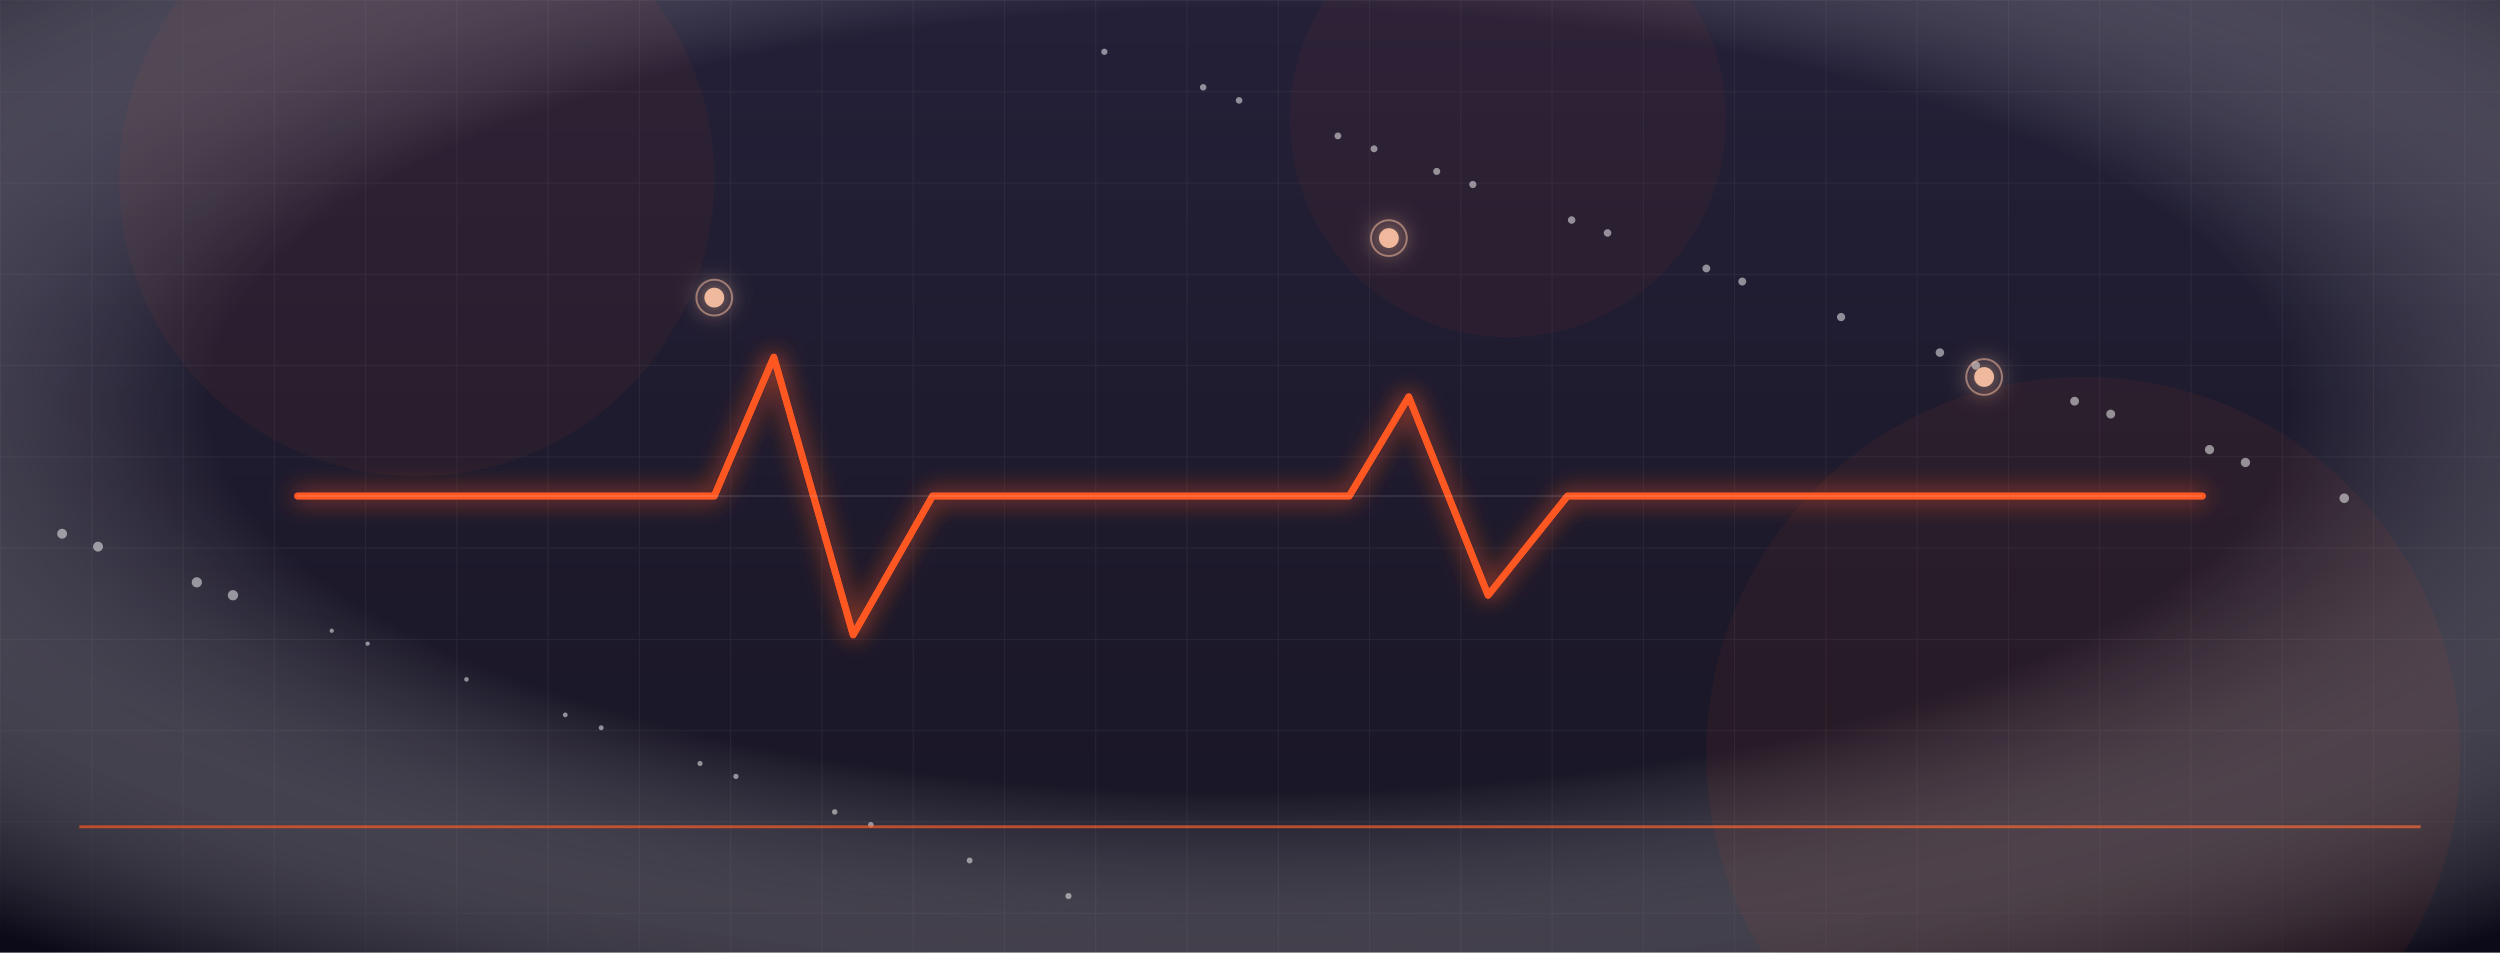
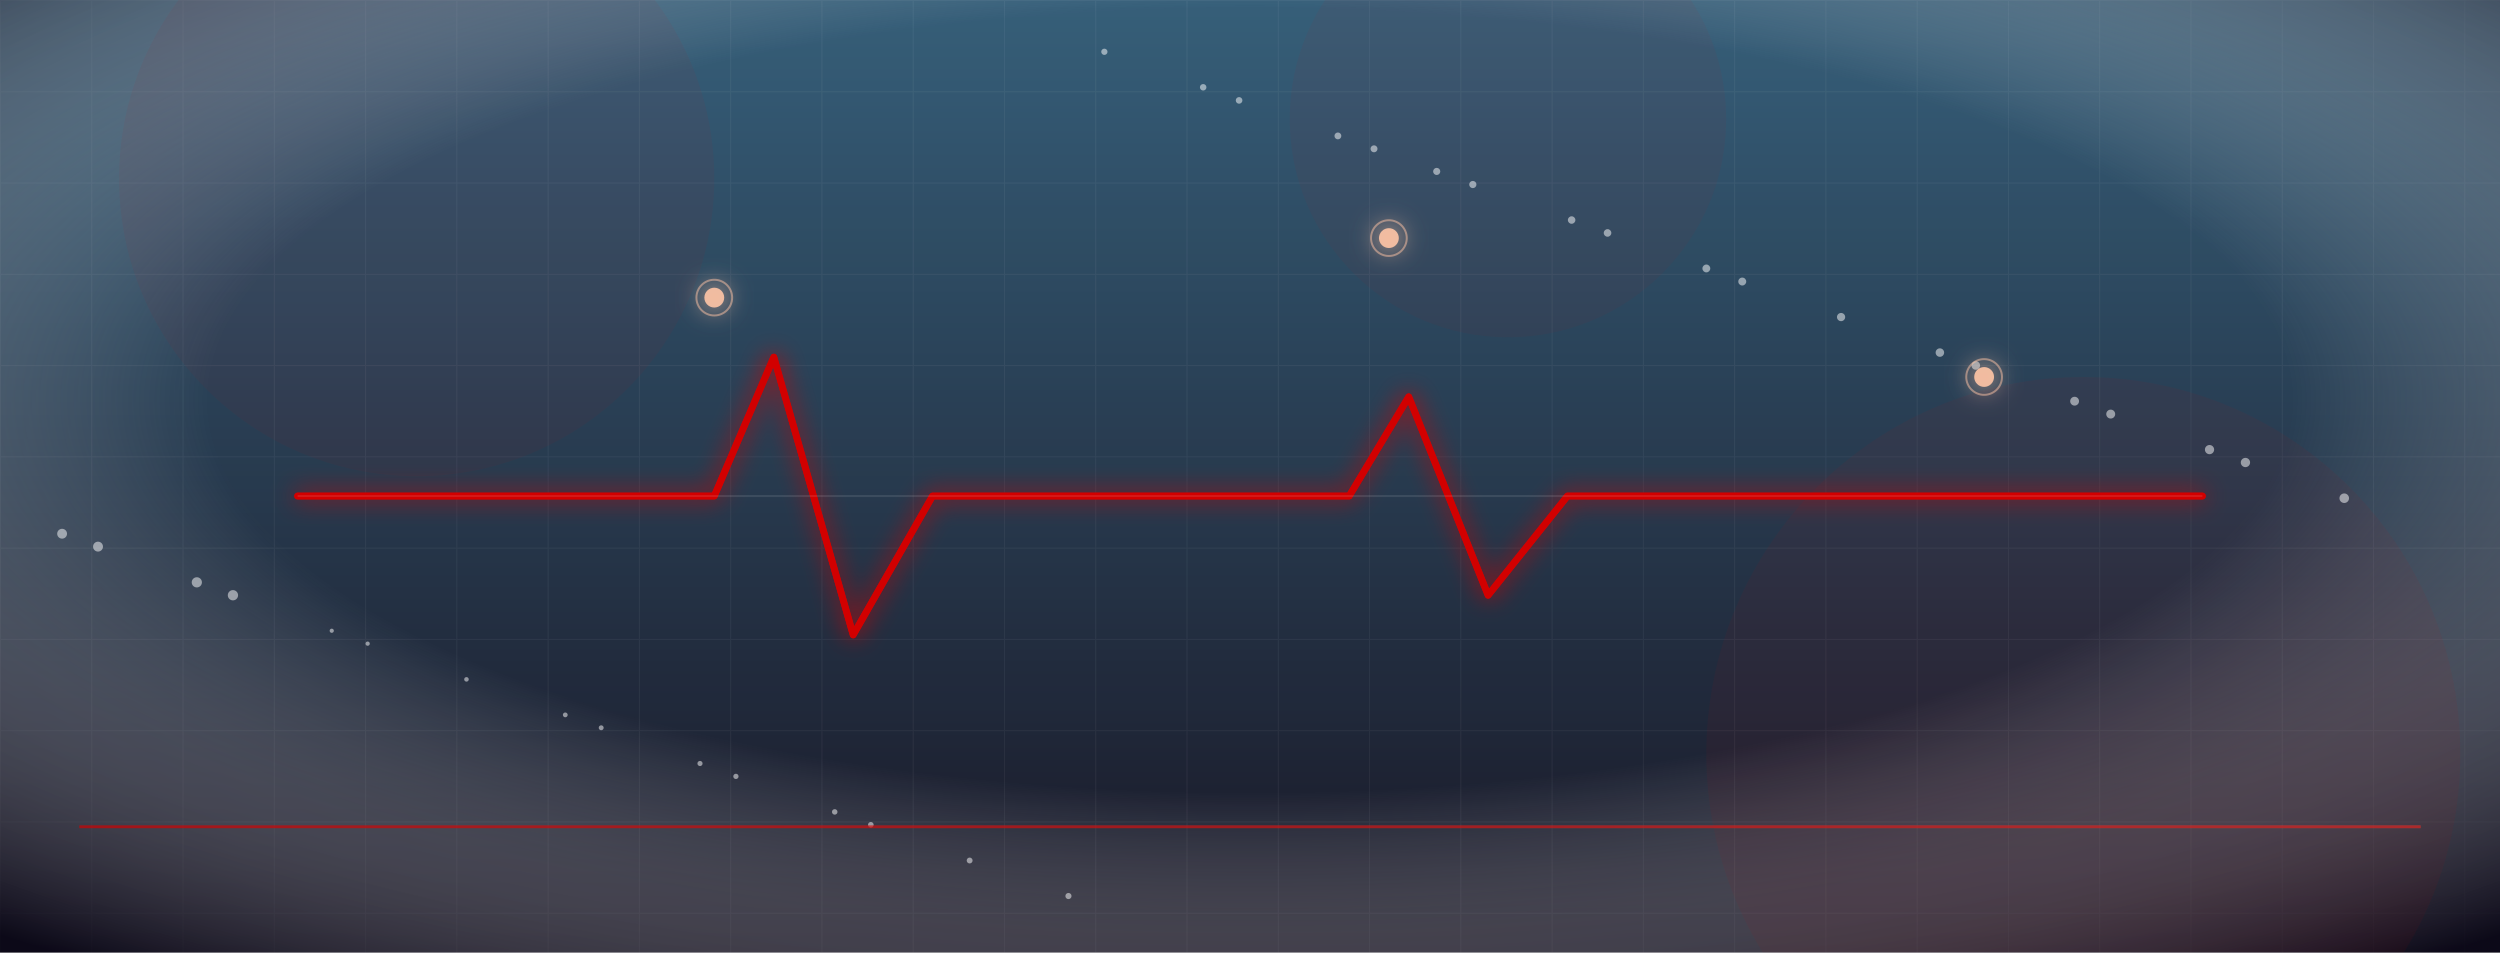
<svg xmlns="http://www.w3.org/2000/svg" viewBox="0 0 1260 480" preserveAspectRatio="xMidYMid slice" width="1260" height="480">
  <defs>
    <linearGradient id="bg" x1="0" y1="0" x2="0" y2="1">
-       <stop offset="0" stop-color="#18142D" />
+       <stop offset="0" stop-color="#2b5672" />
      <stop offset="1" stop-color="#0C0918" />
    </linearGradient>
    <linearGradient id="acc" x1="0" y1="0" x2="1" y2="0">
-       <stop offset="0" stop-color="#FE5722" />
-       <stop offset="1" stop-color="#FF9A62" />
+       <stop offset="0" stop-color="#d20000" />
+       <stop offset="1" stop-color="#ff8a7c" />
    </linearGradient>
    <linearGradient id="accv" x1="0" y1="0" x2="0" y2="1">
-       <stop offset="0" stop-color="#FE5722" />
-       <stop offset="1" stop-color="#FF9A62" />
+       <stop offset="0" stop-color="#d20000" />
+       <stop offset="1" stop-color="#ff8a7c" />
    </linearGradient>
    <radialGradient id="vig" cx="0.5" cy="0.42" r="0.75">
      <stop offset="0.55" stop-color="#FFFFFF" stop-opacity="0.05" />
      <stop offset="1" stop-color="#0C0918" stop-opacity="0.85" />
    </radialGradient>
    <filter id="glow" x="-60%" y="-60%" width="220%" height="220%">
      <feGaussianBlur stdDeviation="6" result="b" />
      <feMerge>
        <feMergeNode in="b" />
        <feMergeNode in="SourceGraphic" />
      </feMerge>
    </filter>
    <filter id="glow2" x="-80%" y="-80%" width="260%" height="260%">
      <feGaussianBlur stdDeviation="12" result="b" />
      <feMerge>
        <feMergeNode in="b" />
        <feMergeNode in="SourceGraphic" />
      </feMerge>
    </filter>
    <pattern id="grid" width="46" height="46" patternUnits="userSpaceOnUse">
      <path d="M46 0H0V46" fill="none" stroke="#FFFFFF" stroke-opacity="0.05" stroke-width="1" />
    </pattern>
  </defs>
  <rect width="1260" height="480" fill="url(#bg)" />
  <rect width="1260" height="480" fill="url(#grid)" />
  <rect width="1260" height="480" fill="url(#vig)" />
-   <circle cx="210" cy="90" r="150" fill="#FE5722" fill-opacity="0.05" />
-   <circle cx="1050" cy="380" r="190" fill="#FE5722" fill-opacity="0.055" />
-   <circle cx="760" cy="60" r="110" fill="#FE5722" fill-opacity="0.045" />
+   <circle cx="210" cy="90" r="150" fill="#d20000" fill-opacity="0.05" />
+   <circle cx="1050" cy="380" r="190" fill="#d20000" fill-opacity="0.055" />
+   <circle cx="760" cy="60" r="110" fill="#d20000" fill-opacity="0.045" />
  <g>
    <circle cx="724.1" cy="86.4" r="1.8" fill="#FFFFFF" fill-opacity="0.5">
      <animate attributeName="opacity" values="0.5;0.08;0.5" dur="3.1s" begin="2.7s" repeatCount="indefinite" />
    </circle>
    <circle cx="977.7" cy="177.7" r="2.14" fill="#FFFFFF" fill-opacity="0.5">
      <animate attributeName="opacity" values="0.5;0.08;0.5" dur="3.9s" begin="0.2s" repeatCount="indefinite" />
    </circle>
    <circle cx="31.3" cy="269.0" r="2.48" fill="#FFFFFF" fill-opacity="0.5">
      <animate attributeName="opacity" values="0.5;0.08;0.5" dur="4.6s" begin="0.8s" repeatCount="indefinite" />
    </circle>
    <circle cx="284.9" cy="360.3" r="1.21" fill="#FFFFFF" fill-opacity="0.5">
      <animate attributeName="opacity" values="0.5;0.08;0.5" dur="5.3s" begin="1.5s" repeatCount="indefinite" />
    </circle>
    <circle cx="538.5" cy="451.6" r="1.55" fill="#FFFFFF" fill-opacity="0.5">
      <animate attributeName="opacity" values="0.5;0.08;0.5" dur="2.6s" begin="2.2s" repeatCount="indefinite" />
    </circle>
    <circle cx="792.1" cy="110.9" r="1.89" fill="#FFFFFF" fill-opacity="0.5">
      <animate attributeName="opacity" values="0.5;0.08;0.5" dur="3.3s" begin="2.9s" repeatCount="indefinite" />
    </circle>
    <circle cx="1045.6" cy="202.2" r="2.23" fill="#FFFFFF" fill-opacity="0.5">
      <animate attributeName="opacity" values="0.5;0.08;0.5" dur="4.1s" begin="0.4s" repeatCount="indefinite" />
    </circle>
    <circle cx="99.2" cy="293.5" r="2.57" fill="#FFFFFF" fill-opacity="0.5">
      <animate attributeName="opacity" values="0.5;0.08;0.5" dur="4.8s" begin="1.0s" repeatCount="indefinite" />
    </circle>
    <circle cx="352.8" cy="384.8" r="1.3" fill="#FFFFFF" fill-opacity="0.5">
      <animate attributeName="opacity" values="0.5;0.08;0.5" dur="5.5s" begin="1.7s" repeatCount="indefinite" />
    </circle>
    <circle cx="606.4" cy="44.0" r="1.64" fill="#FFFFFF" fill-opacity="0.5">
      <animate attributeName="opacity" values="0.5;0.08;0.5" dur="2.8s" begin="2.4s" repeatCount="indefinite" />
    </circle>
    <circle cx="860.0" cy="135.3" r="1.98" fill="#FFFFFF" fill-opacity="0.5">
      <animate attributeName="opacity" values="0.5;0.08;0.5" dur="3.5s" begin="3.1s" repeatCount="indefinite" />
    </circle>
    <circle cx="1113.6" cy="226.6" r="2.32" fill="#FFFFFF" fill-opacity="0.5">
      <animate attributeName="opacity" values="0.5;0.08;0.5" dur="4.2s" begin="0.5s" repeatCount="indefinite" />
    </circle>
    <circle cx="167.2" cy="317.9" r="1.06" fill="#FFFFFF" fill-opacity="0.5">
      <animate attributeName="opacity" values="0.5;0.08;0.5" dur="5.0s" begin="1.2s" repeatCount="indefinite" />
    </circle>
    <circle cx="420.7" cy="409.2" r="1.39" fill="#FFFFFF" fill-opacity="0.5">
      <animate attributeName="opacity" values="0.5;0.08;0.5" dur="2.3s" begin="1.9s" repeatCount="indefinite" />
    </circle>
    <circle cx="674.3" cy="68.5" r="1.73" fill="#FFFFFF" fill-opacity="0.5">
      <animate attributeName="opacity" values="0.5;0.08;0.5" dur="3.0s" begin="2.6s" repeatCount="indefinite" />
    </circle>
    <circle cx="927.9" cy="159.8" r="2.07" fill="#FFFFFF" fill-opacity="0.5">
      <animate attributeName="opacity" values="0.5;0.08;0.5" dur="3.7s" begin="0.0s" repeatCount="indefinite" />
    </circle>
    <circle cx="1181.5" cy="251.1" r="2.41" fill="#FFFFFF" fill-opacity="0.5">
      <animate attributeName="opacity" values="0.5;0.08;0.5" dur="4.4s" begin="0.7s" repeatCount="indefinite" />
    </circle>
    <circle cx="235.1" cy="342.4" r="1.15" fill="#FFFFFF" fill-opacity="0.5">
      <animate attributeName="opacity" values="0.5;0.08;0.5" dur="5.2s" begin="1.4s" repeatCount="indefinite" />
    </circle>
    <circle cx="488.7" cy="433.7" r="1.48" fill="#FFFFFF" fill-opacity="0.5">
      <animate attributeName="opacity" values="0.5;0.08;0.5" dur="2.5s" begin="2.1s" repeatCount="indefinite" />
    </circle>
    <circle cx="742.3" cy="93.0" r="1.82" fill="#FFFFFF" fill-opacity="0.5">
      <animate attributeName="opacity" values="0.5;0.08;0.5" dur="3.2s" begin="2.7s" repeatCount="indefinite" />
    </circle>
    <circle cx="995.8" cy="184.2" r="2.16" fill="#FFFFFF" fill-opacity="0.5">
      <animate attributeName="opacity" values="0.5;0.08;0.5" dur="3.9s" begin="0.2s" repeatCount="indefinite" />
    </circle>
    <circle cx="49.4" cy="275.5" r="2.5" fill="#FFFFFF" fill-opacity="0.5">
      <animate attributeName="opacity" values="0.5;0.08;0.5" dur="4.6s" begin="0.9s" repeatCount="indefinite" />
    </circle>
    <circle cx="303.0" cy="366.8" r="1.24" fill="#FFFFFF" fill-opacity="0.5">
      <animate attributeName="opacity" values="0.5;0.08;0.5" dur="5.3s" begin="1.6s" repeatCount="indefinite" />
    </circle>
    <circle cx="556.6" cy="26.1" r="1.58" fill="#FFFFFF" fill-opacity="0.5">
      <animate attributeName="opacity" values="0.5;0.08;0.5" dur="2.7s" begin="2.2s" repeatCount="indefinite" />
    </circle>
    <circle cx="810.2" cy="117.4" r="1.91" fill="#FFFFFF" fill-opacity="0.5">
      <animate attributeName="opacity" values="0.5;0.08;0.5" dur="3.4s" begin="2.9s" repeatCount="indefinite" />
    </circle>
    <circle cx="1063.8" cy="208.7" r="2.25" fill="#FFFFFF" fill-opacity="0.5">
      <animate attributeName="opacity" values="0.5;0.08;0.5" dur="4.1s" begin="0.4s" repeatCount="indefinite" />
    </circle>
    <circle cx="117.4" cy="300.0" r="2.59" fill="#FFFFFF" fill-opacity="0.5">
      <animate attributeName="opacity" values="0.5;0.08;0.5" dur="4.8s" begin="1.1s" repeatCount="indefinite" />
    </circle>
    <circle cx="370.9" cy="391.3" r="1.33" fill="#FFFFFF" fill-opacity="0.5">
      <animate attributeName="opacity" values="0.5;0.08;0.5" dur="5.5s" begin="1.8s" repeatCount="indefinite" />
    </circle>
    <circle cx="624.5" cy="50.6" r="1.67" fill="#FFFFFF" fill-opacity="0.5">
      <animate attributeName="opacity" values="0.5;0.08;0.5" dur="2.9s" begin="2.4s" repeatCount="indefinite" />
    </circle>
    <circle cx="878.1" cy="141.9" r="2.0" fill="#FFFFFF" fill-opacity="0.5">
      <animate attributeName="opacity" values="0.5;0.08;0.5" dur="3.6s" begin="3.1s" repeatCount="indefinite" />
    </circle>
    <circle cx="1131.7" cy="233.1" r="2.34" fill="#FFFFFF" fill-opacity="0.5">
      <animate attributeName="opacity" values="0.5;0.08;0.5" dur="4.3s" begin="0.6s" repeatCount="indefinite" />
    </circle>
    <circle cx="185.3" cy="324.4" r="1.08" fill="#FFFFFF" fill-opacity="0.5">
      <animate attributeName="opacity" values="0.5;0.08;0.5" dur="5.0s" begin="1.3s" repeatCount="indefinite" />
    </circle>
    <circle cx="438.9" cy="415.7" r="1.42" fill="#FFFFFF" fill-opacity="0.5">
      <animate attributeName="opacity" values="0.5;0.08;0.5" dur="2.3s" begin="1.9s" repeatCount="indefinite" />
    </circle>
    <circle cx="692.5" cy="75.0" r="1.76" fill="#FFFFFF" fill-opacity="0.5">
      <animate attributeName="opacity" values="0.5;0.08;0.5" dur="3.1s" begin="2.6s" repeatCount="indefinite" />
    </circle>
  </g>
  <rect x="40" y="416" width="1180" height="1.4" fill="url(#acc)" opacity="0.35" />
-   <rect x="40" y="416" width="1180" height="1.4" fill="#FE5722" opacity="0.5">
+   <rect x="40" y="416" width="1180" height="1.4" fill="#d20000" opacity="0.5">
    <animate attributeName="width" values="0;1180;0" dur="9s" repeatCount="indefinite" />
  </rect>
  <rect x="-140" y="0" width="140" height="480" fill="url(#acc)" opacity="0.05">
    <animate attributeName="x" values="-140;1280" dur="11s" repeatCount="indefinite" />
  </rect>
-   <polyline points="150 250 320 250 360 250 390 180 430 320 470 250 640 250 680 250 710 200 750 300 790 250 960 250 1110 250" fill="none" stroke="#FE5722" stroke-width="3.4" stroke-linecap="round" stroke-linejoin="round" filter="url(#glow)" />
-   <polyline points="150 250 320 250 360 250 390 180 430 320 470 250 640 250 680 250 710 200 750 300 790 250 960 250 1110 250" fill="none" stroke="#FE5722" stroke-width="3.4" stroke-linecap="round" stroke-linejoin="round">
+   <polyline points="150 250 320 250 360 250 390 180 430 320 470 250 640 250 680 250 710 200 750 300 790 250 960 250 1110 250" fill="none" stroke="#d20000" stroke-width="3.4" stroke-linecap="round" stroke-linejoin="round" filter="url(#glow)" />
+   <polyline points="150 250 320 250 360 250 390 180 430 320 470 250 640 250 680 250 710 200 750 300 790 250 960 250 1110 250" fill="none" stroke="#d20000" stroke-width="3.4" stroke-linecap="round" stroke-linejoin="round">
    <animate attributeName="stroke-dasharray" values="0 1600;1600 0;0 1600" dur="5.5s" repeatCount="indefinite" />
  </polyline>
  <line x1="150" y1="250" x2="1110" y2="250" stroke="#FFFFFF" stroke-opacity="0.1" />
  <g filter="url(#glow)">
    <circle cx="360" cy="150" r="5" fill="#FFC5A6" opacity="0.9">
      <animate attributeName="opacity" values="0.9;0.25;0.9" dur="2.4s" begin="0.6s" repeatCount="indefinite" />
    </circle>
    <circle cx="360" cy="150" r="9" fill="none" stroke="#FFC5A6" stroke-opacity="0.5">
      <animate attributeName="r" values="5;19" dur="2.4s" begin="0.6s" repeatCount="indefinite" />
      <animate attributeName="stroke-opacity" values="0.5;0;0.5" dur="2.4s" begin="0.6s" repeatCount="indefinite" />
    </circle>
  </g>
  <g filter="url(#glow)">
    <circle cx="700" cy="120" r="5" fill="#FFC5A6" opacity="0.9">
      <animate attributeName="opacity" values="0.9;0.25;0.9" dur="2.4s" begin="1.8s" repeatCount="indefinite" />
    </circle>
    <circle cx="700" cy="120" r="9" fill="none" stroke="#FFC5A6" stroke-opacity="0.5">
      <animate attributeName="r" values="5;19" dur="2.4s" begin="1.8s" repeatCount="indefinite" />
      <animate attributeName="stroke-opacity" values="0.5;0;0.5" dur="2.4s" begin="1.8s" repeatCount="indefinite" />
    </circle>
  </g>
  <g filter="url(#glow)">
    <circle cx="1000" cy="190" r="5" fill="#FFC5A6" opacity="0.9">
      <animate attributeName="opacity" values="0.9;0.25;0.9" dur="2.4s" begin="3s" repeatCount="indefinite" />
    </circle>
    <circle cx="1000" cy="190" r="9" fill="none" stroke="#FFC5A6" stroke-opacity="0.5">
      <animate attributeName="r" values="5;19" dur="2.4s" begin="3s" repeatCount="indefinite" />
      <animate attributeName="stroke-opacity" values="0.5;0;0.5" dur="2.4s" begin="3s" repeatCount="indefinite" />
    </circle>
  </g>
</svg>
